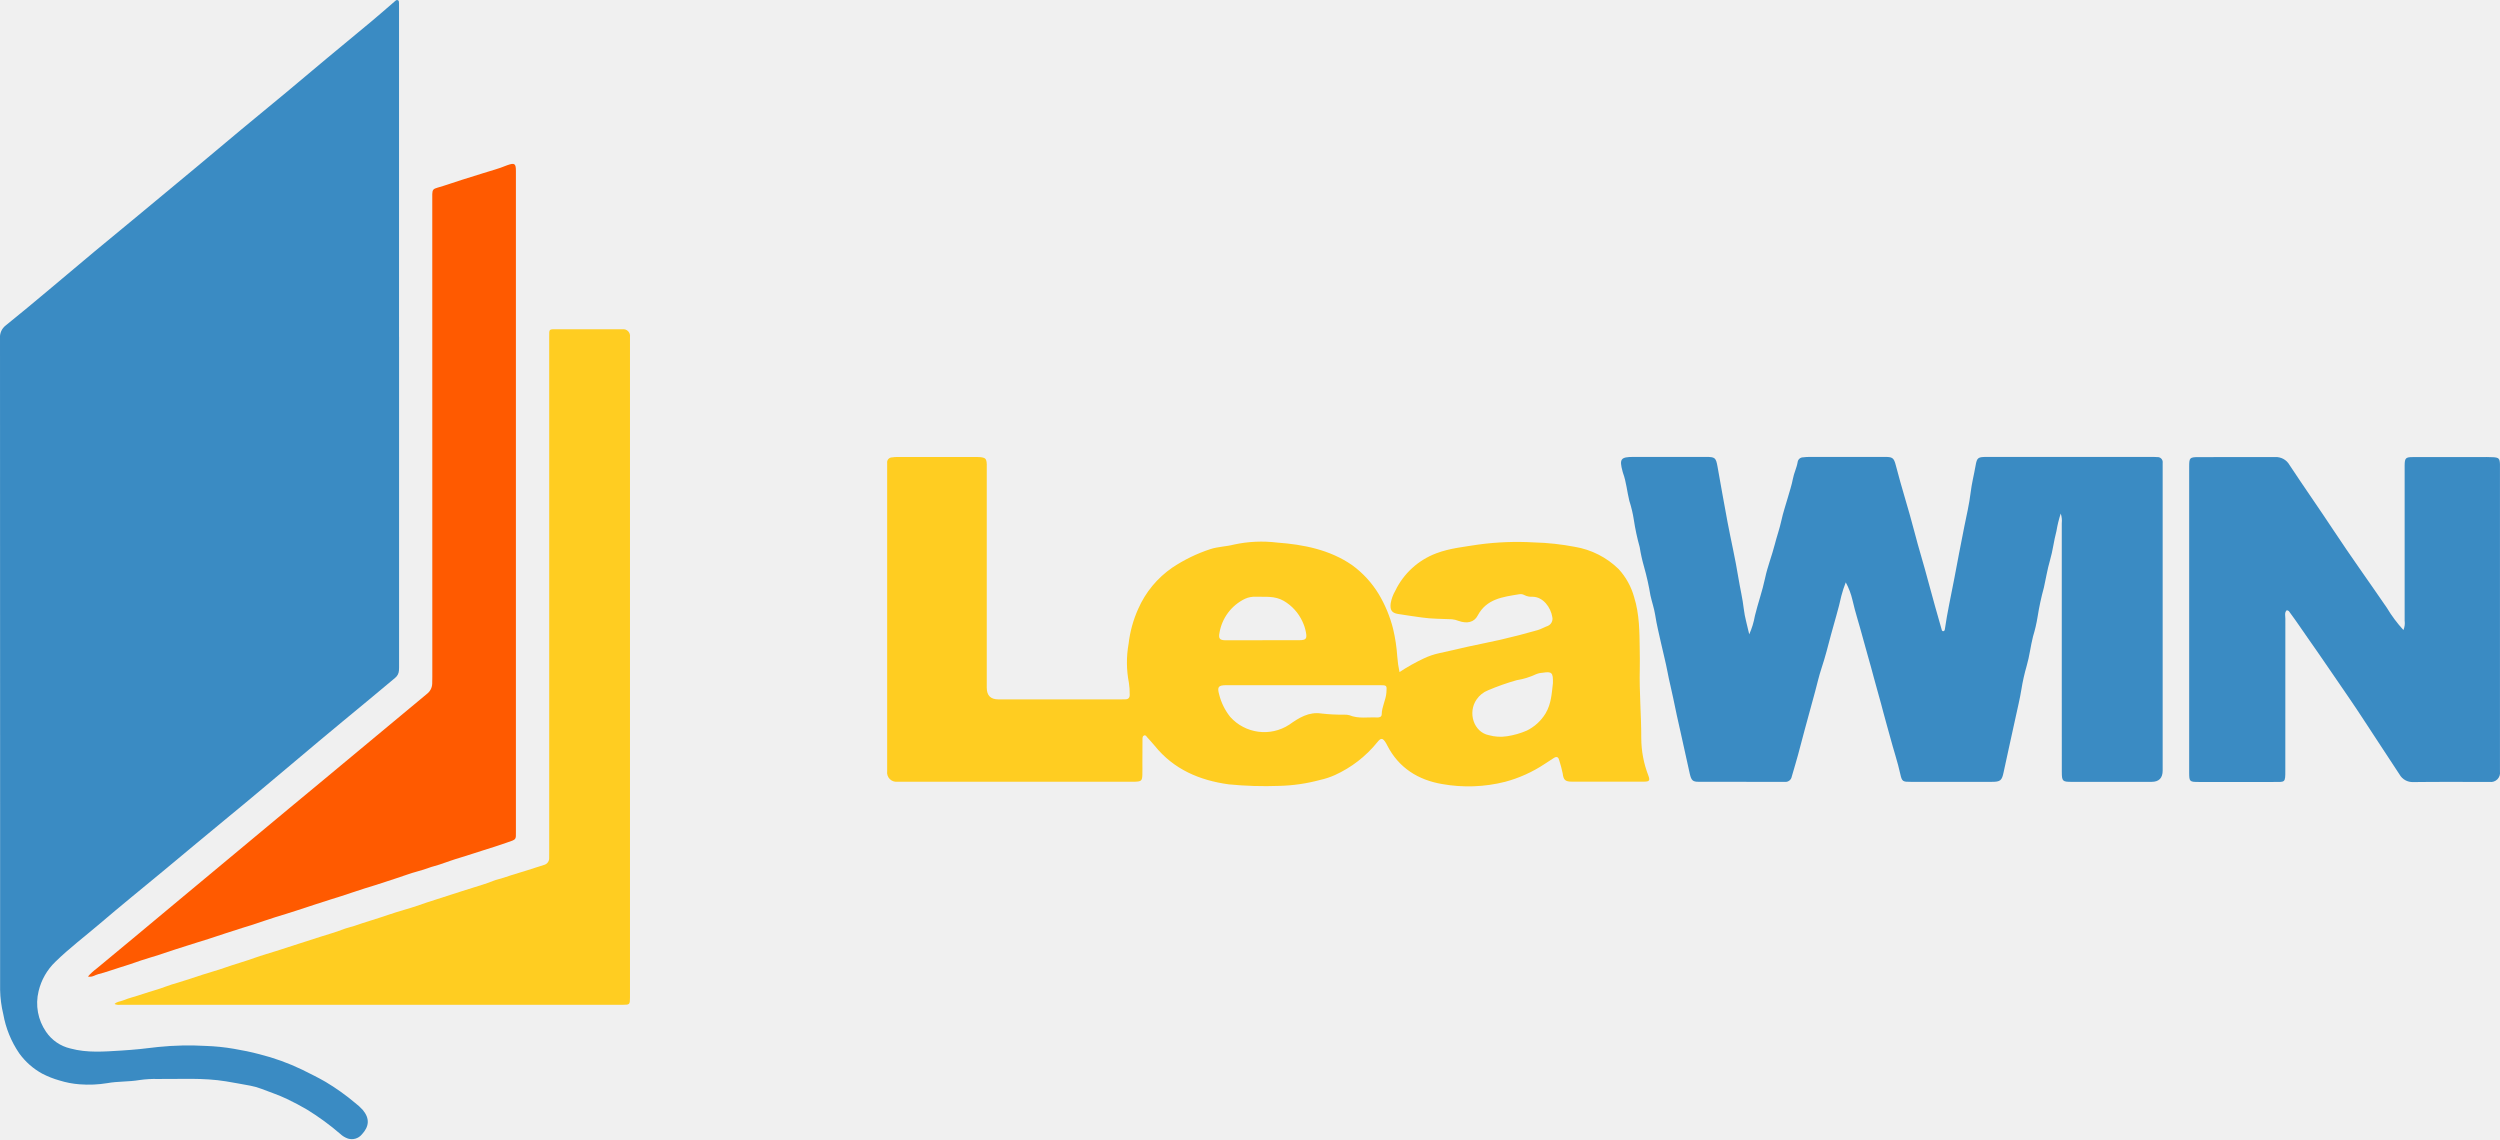
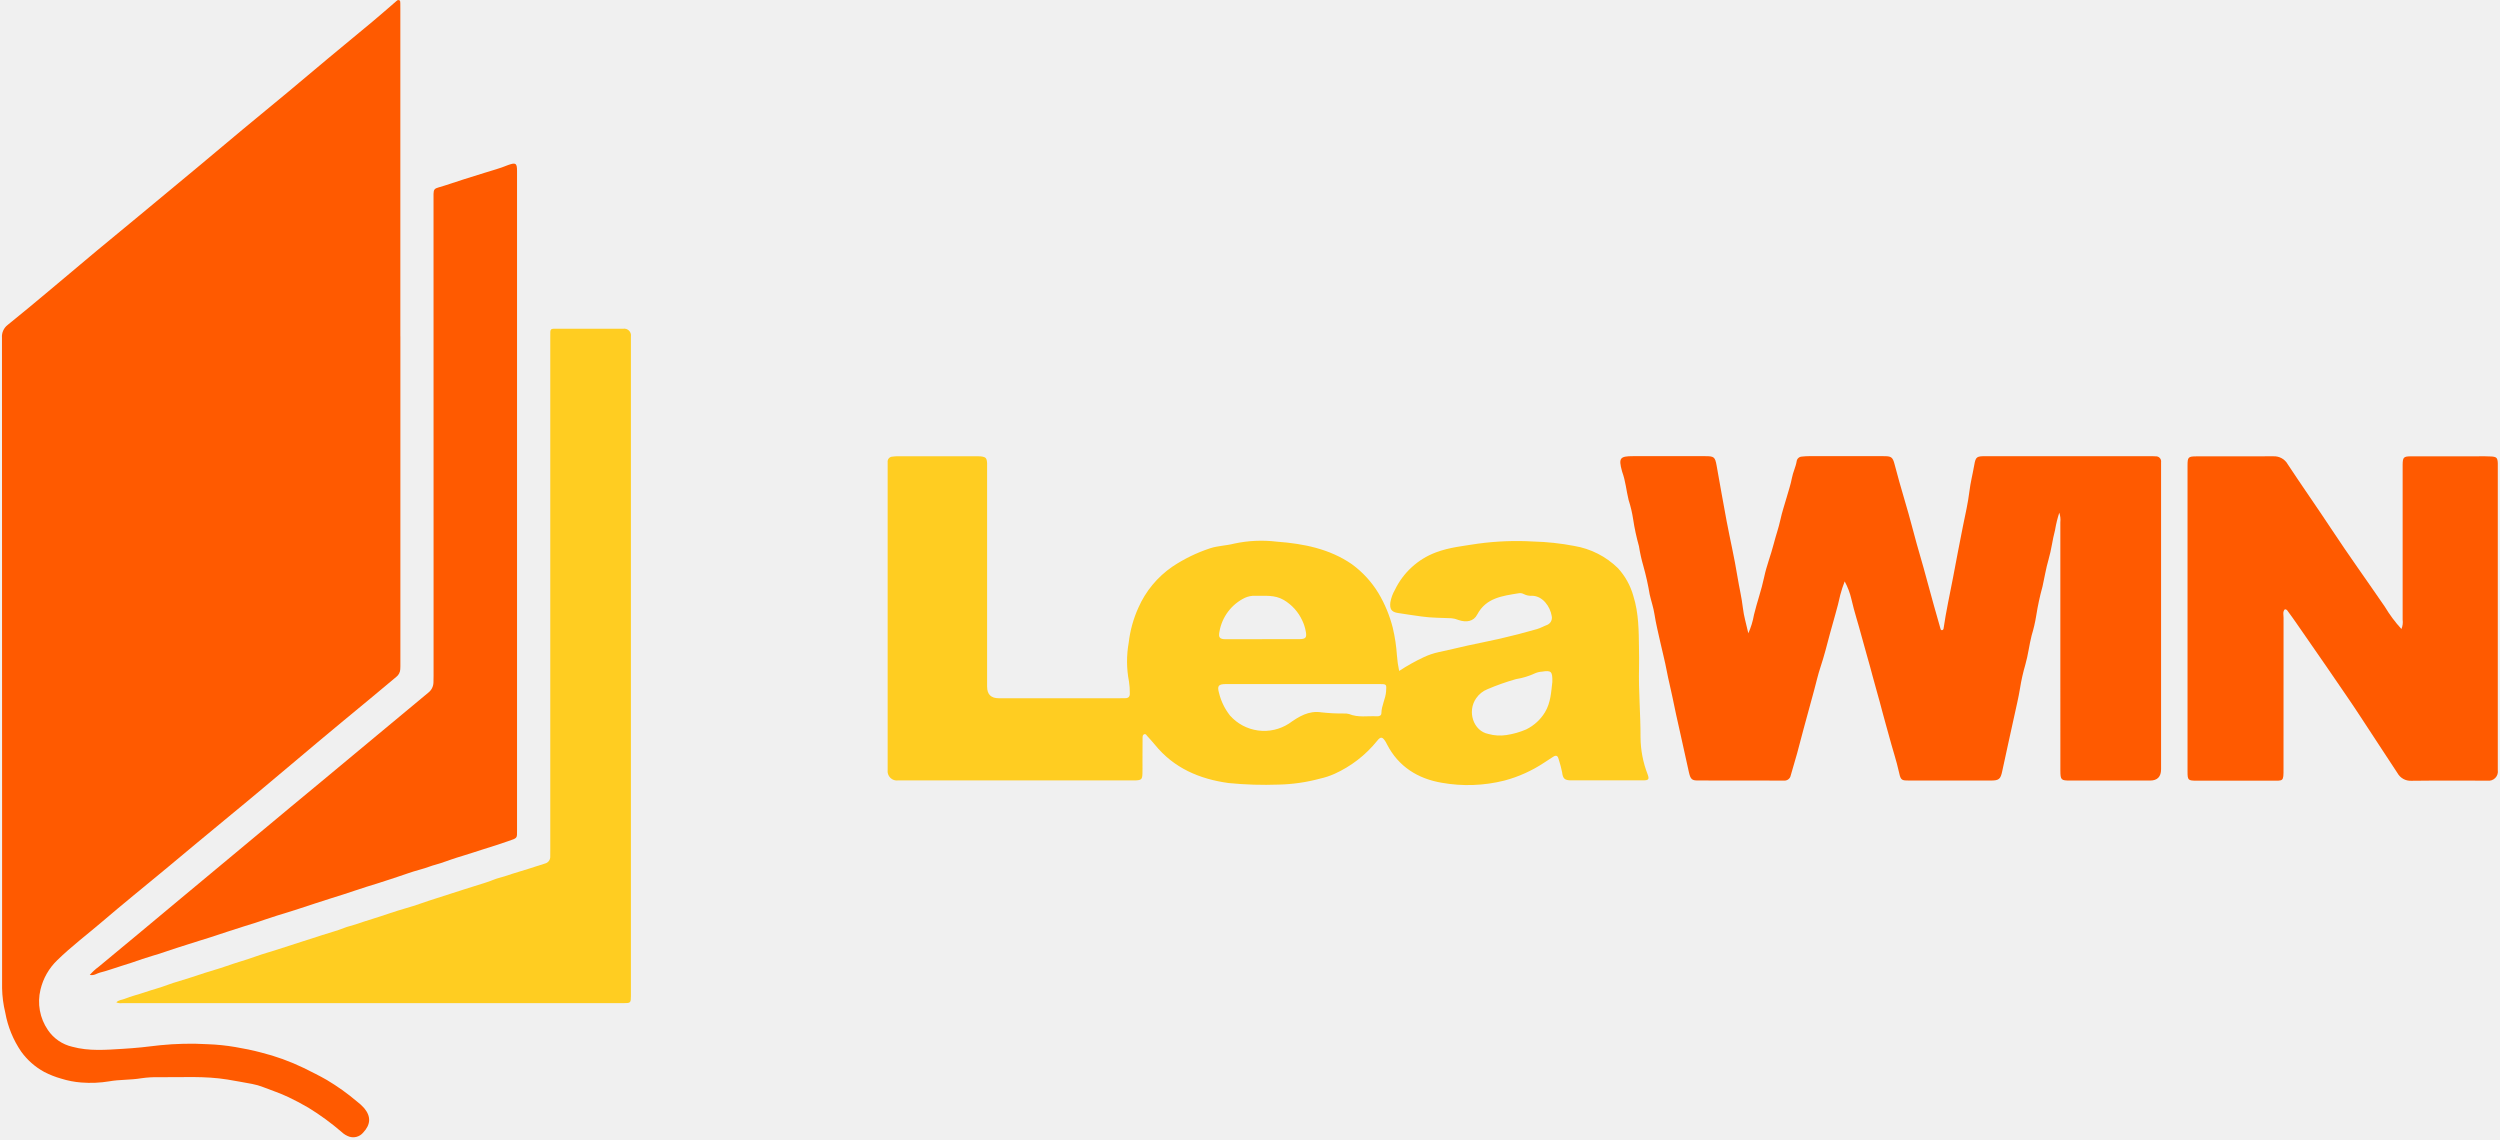
- <svg xmlns="http://www.w3.org/2000/svg" width="632.953" height="288.406" viewBox="0 0 632.953 288.406">
-   <g id="app_logo" transform="translate(178.125 -291.062)">
-     <g id="LeaWIN" transform="translate(-178.125 291.062)">
-       <g id="Group_107" data-name="Group 107" transform="translate(0 0)">
-         <path id="Path_5592" data-name="Path 5592" d="M193.737,85.256V168.21c0,.519.011,1.044-.033,1.563a2.57,2.57,0,0,1-.972,1.85c-4.4,3.678-8.8,7.357-13.233,10.991-4.065,3.33-8.063,6.744-12.09,10.113-5.556,4.65-11.073,9.345-16.679,13.929s-11.134,9.251-16.712,13.868c-5.33,4.413-10.709,8.765-15.967,13.261-3.778,3.231-7.76,6.23-11.322,9.709a15.166,15.166,0,0,0-4.258,7.45,12.76,12.76,0,0,0,1.889,10.284,10.239,10.239,0,0,0,6.164,4.225c4.258,1.16,8.566.784,12.868.525,3.143-.188,6.291-.514,9.395-.911a76.221,76.221,0,0,1,12.084-.26,51.625,51.625,0,0,1,7,.718c2.182.37,4.374.806,6.517,1.381a56.439,56.439,0,0,1,10.83,3.921c1.988.994,3.988,1.961,5.91,3.076a56.512,56.512,0,0,1,7.478,5.33A13.926,13.926,0,0,1,184.541,281c1.8,2.154,1.679,4.192-.271,6.258a3.283,3.283,0,0,1-3.468,1.005,5.314,5.314,0,0,1-1.927-1.16,64.376,64.376,0,0,0-8.461-6.191c-1.635-.967-3.325-1.845-5.048-2.673-2.082-1-4.269-1.712-6.407-2.546a15.665,15.665,0,0,0-2.855-.817c-2.071-.37-4.148-.773-6.224-1.11-5.738-.933-11.493-.541-17.237-.591a26.858,26.858,0,0,0-4.672.276c-2.69.453-5.44.293-8.086.773a29.223,29.223,0,0,1-7.031.3,22.658,22.658,0,0,1-5.12-.983,23.048,23.048,0,0,1-4.313-1.7,17.585,17.585,0,0,1-5.849-5.158,25.421,25.421,0,0,1-4.037-9.892,28.58,28.58,0,0,1-.806-6.175v-42.8q0-61.073-.028-122.151a3.74,3.74,0,0,1,1.464-3.286c3.7-2.96,7.323-6.014,10.963-9.052,3.849-3.214,7.677-6.462,11.526-9.676,3.612-3.01,7.252-5.981,10.869-8.98q7.5-6.205,14.978-12.432c3.789-3.159,7.555-6.351,11.35-9.5,3.728-3.1,7.489-6.164,11.217-9.267,3.457-2.872,6.882-5.783,10.333-8.66,3.756-3.132,7.544-6.224,11.294-9.361,1.983-1.657,3.927-3.358,5.876-5.048.249-.215.48-.492.823-.37.37.133.315.519.326.828.017.4.006.8.006,1.2v83.2Z" transform="translate(-92.7 0.004)" fill="#3a8bc3" />
-         <path id="Path_5593" data-name="Path 5593" d="M133.01,280.87a14.255,14.255,0,0,1,2.27-2.077c3.259-2.734,6.55-5.429,9.82-8.146q5.542-4.606,11.073-9.234,5.31-4.424,10.626-8.842l11.085-9.229q2.974-2.477,5.948-4.954,3.894-3.231,7.793-6.456,7.149-5.94,14.293-11.885,6.462-5.377,12.929-10.748a3.368,3.368,0,0,0,1.326-2.574c.022-.6.028-1.2.028-1.8q0-60.476-.011-120.947c0-.4-.006-.8,0-1.2.028-1.082.26-1.342,1.348-1.646,2.1-.591,4.142-1.348,6.219-1.994,1.778-.558,3.562-1.1,5.341-1.673,1.961-.63,3.971-1.132,5.871-1.933a1.581,1.581,0,0,1,.226-.083c1.861-.646,2.171-.431,2.171,1.513V244.071c0,2.226.188,2.032-2.325,2.9-2.021.7-4.054,1.364-6.092,1.988-1.823.558-3.612,1.2-5.446,1.734-1.861.541-3.689,1.21-5.528,1.839-.862.3-1.756.475-2.618.8-1.856.7-3.816,1.1-5.678,1.778-1.745.641-3.535,1.16-5.291,1.767-1.718.591-3.474,1.11-5.219,1.651-2,.624-3.988,1.337-5.987,1.972-.906.287-1.817.569-2.728.856-2.833.889-5.65,1.834-8.472,2.756-1.806.591-3.629,1.154-5.457,1.707-1.933.585-3.827,1.3-5.755,1.911-.867.276-1.745.541-2.618.812-2.872.895-5.722,1.861-8.583,2.795-1.845.6-3.722,1.138-5.567,1.751-1.878.619-3.783,1.176-5.65,1.839-1.077.381-2.182.735-3.292,1.049-1.823.525-3.612,1.165-5.407,1.784-.823.282-1.668.541-2.491.79-1.861.563-3.684,1.27-5.573,1.729-.8.193-1.469.834-2.574.585Z" transform="translate(-110.747 -33.628)" fill="#ff5a00" />
-         <path id="Path_5594" data-name="Path 5594" d="M145.21,321.752c.641-.63,1.464-.613,2.121-.884,1.646-.674,3.408-1.072,5.1-1.657,1.95-.674,3.96-1.171,5.887-1.916.845-.326,1.734-.591,2.607-.845,2.248-.663,4.468-1.414,6.688-2.148,1.773-.585,3.59-1.049,5.346-1.679,2.579-.922,5.225-1.629,7.8-2.568,1.712-.624,3.49-1.088,5.225-1.662,2.032-.668,4.081-1.292,6.114-1.972,1.729-.58,3.485-1.1,5.219-1.679,1.922-.635,3.888-1.132,5.771-1.889.878-.353,1.828-.525,2.734-.84,2.888-1,5.832-1.834,8.721-2.839,2.59-.9,5.263-1.552,7.843-2.469s5.214-1.69,7.809-2.557c1.839-.613,3.711-1.176,5.562-1.773,1.773-.574,3.573-1.06,5.3-1.773.839-.348,1.751-.5,2.623-.8,2.629-.906,5.319-1.629,7.959-2.518.757-.254,1.524-.458,2.27-.723a1.742,1.742,0,0,0,1.342-1.767c-.011-.519.006-1.044.006-1.563V153.021c0-2.253-.16-2.093,2.071-2.093h16.469a1.714,1.714,0,0,1,1.911,1.961v167.24c-.011,1.767-.072,1.834-1.823,1.834h-127.2a2.688,2.688,0,0,1-1.475-.2Z" transform="translate(-116.209 -67.568)" fill="#ffcd21" />
-       </g>
-       <path id="Path_5595" data-name="Path 5595" d="M129.722,647.037a50.267,50.267,0,0,1,6.167-3.454,17.853,17.853,0,0,1,3.813-1.3c2.411-.5,4.815-1.1,7.21-1.638,2.737-.611,5.507-1.124,8.236-1.752q4.8-1.1,9.523-2.46c.888-.261,1.711-.749,2.6-1.075a1.965,1.965,0,0,0,1.116-2.224c-.391-2.436-2.305-5.124-4.994-5.149a3.869,3.869,0,0,1-2.061-.415,2.008,2.008,0,0,0-1.385-.212c-4.057.676-8.2,1.124-10.46,5.4-.9,1.711-2.7,2.1-4.823,1.344a5.857,5.857,0,0,0-1.7-.416c-2.534-.122-5.1-.081-7.6-.448-2.029-.293-4.057-.562-6.077-.9-1.589-.269-2.02-1.051-1.825-2.68a9.517,9.517,0,0,1,1.149-3.153,18.9,18.9,0,0,1,10.411-9.523c3.446-1.3,7.047-1.629,10.631-2.208a72.924,72.924,0,0,1,14.094-.546,63.5,63.5,0,0,1,10.322,1.116,20.731,20.731,0,0,1,11.128,5.654,17.38,17.38,0,0,1,3.894,7.047c1.369,4.35,1.369,8.831,1.426,13.32.016,1.6.057,3.193.016,4.79-.155,5.906.391,11.8.375,17.711a26.461,26.461,0,0,0,1.776,9.344c.489,1.3.318,1.58-1.092,1.589q-9.128.037-18.265,0c-1.646,0-2.118-.432-2.305-2.053a31.234,31.234,0,0,0-.855-3.25c-.187-.807-.546-1.279-1.491-.627-.725.5-1.475.961-2.216,1.442a33.965,33.965,0,0,1-10.037,4.53,37.824,37.824,0,0,1-15.951.562c-6.012-1.026-10.957-4.073-13.866-9.751-.106-.212-.212-.424-.334-.627-.815-1.328-1.271-1.393-2.2-.2a29.455,29.455,0,0,1-10.778,8.326,19.429,19.429,0,0,1-3.658,1.206,43.819,43.819,0,0,1-10.444,1.515,93.761,93.761,0,0,1-12.749-.391c-7.365-1.018-13.9-3.78-18.721-9.76-.587-.733-1.246-1.4-1.866-2.11-.228-.261-.4-.66-.823-.505-.391.147-.4.562-.407.912-.016,2.012-.024,4.016-.024,6.029,0,1,.024,2.012-.008,3.014-.049,1.491-.269,1.686-1.8,1.752-.35.016-.709,0-1.067,0H2.66a2.363,2.363,0,0,1-2.68-2.656v-76.8c0-.415.024-.831,0-1.238a1.254,1.254,0,0,1,1.246-1.418,8.96,8.96,0,0,1,1.238-.1h20.22a8.1,8.1,0,0,1,.888.033c1.336.163,1.564.424,1.629,1.825.024.53,0,1.067,0,1.6v54.981q0,2.925,2.957,2.933h30.68c.473,0,.945-.016,1.418-.016.823,0,1.173-.448,1.132-1.238a17.382,17.382,0,0,0-.212-3,26.821,26.821,0,0,1-.065-9.841,29.766,29.766,0,0,1,2.436-8.831A24.716,24.716,0,0,1,72.191,620.6a39.656,39.656,0,0,1,9.6-4.668c1.988-.644,4.065-.652,6.02-1.165a32.728,32.728,0,0,1,10.892-.5c6.7.5,13.312,1.792,18.982,5.7a25.287,25.287,0,0,1,6.77,7.373,32.739,32.739,0,0,1,3.625,8.782,42.465,42.465,0,0,1,1.051,6.982,28.6,28.6,0,0,0,.562,3.927Zm-24.407,3.34q-9.751,0-19.495,0c-1.98,0-2.322.44-1.784,2.346a14.853,14.853,0,0,0,2.794,5.67,11.57,11.57,0,0,0,14.925,2c2.5-1.776,4.986-3.34,8.212-2.843a46.933,46.933,0,0,0,5.654.293,4.171,4.171,0,0,1,1.4.138c2.281.945,4.66.448,7,.57.562.033,1.165-.138,1.173-.807.024-1.923,1.059-3.617,1.189-5.515.122-1.833.171-1.849-1.752-1.857q-9.666-.012-19.324,0Zm63.226-.521c.065-2.7-.277-3.006-2.639-2.623a4.876,4.876,0,0,0-1.711.4,18.339,18.339,0,0,1-4.839,1.483,60,60,0,0,0-7.267,2.566,6.3,6.3,0,0,0-2.851,2.281c-2.363,3.365-.709,8.326,3.079,9.067a10.776,10.776,0,0,0,4.587.277,20.277,20.277,0,0,0,5.026-1.434,11.493,11.493,0,0,0,4.741-4.334c1.483-2.444,1.58-5.246,1.874-7.674ZM94.953,639v-.016c3.128,0,6.265.016,9.393,0,1.67-.008,1.988-.375,1.654-2.029a10.7,10.7,0,0,0-.872-2.688,11.709,11.709,0,0,0-4.733-5.238c-2.3-1.32-4.668-.978-7.055-1.043a5.9,5.9,0,0,0-2.77.521,11.714,11.714,0,0,0-6.444,8.562c-.31,1.5.041,1.931,1.6,1.939,3.071.024,6.143,0,9.222,0Z" transform="translate(224.63 -476.899)" fill="#ffcd21" />
-       <path id="Path_5596" data-name="Path 5596" d="M339.371,606.916a29.9,29.9,0,0,0-1.075,4.407c-.66,2.444-.921,5-1.637,7.422-.668,2.265-1.018,4.595-1.54,6.884a67.2,67.2,0,0,0-1.6,7.422,37.068,37.068,0,0,1-1.157,4.977c-.627,2.46-.888,4.986-1.6,7.422a49.321,49.321,0,0,0-1.352,6.036c-.383,2.4-.978,4.741-1.475,7.1-.978,4.611-2.061,9.206-3.022,13.833-.432,2.086-.831,2.42-2.965,2.42h-20.57c-1.914,0-2.2-.033-2.607-1.914-.692-3.177-1.751-6.248-2.574-9.385-.546-2.094-1.2-4.187-1.727-6.273-.75-2.974-1.654-5.906-2.428-8.872-.88-3.413-1.923-6.786-2.819-10.191-.823-3.136-1.857-6.216-2.574-9.385a17.922,17.922,0,0,0-1.7-4.489,31.041,31.041,0,0,0-1.116,3.422c-.7,3.291-1.735,6.493-2.591,9.727-.766,2.892-1.5,5.809-2.452,8.66-.627,1.9-1.067,3.862-1.589,5.8-.88,3.226-1.768,6.46-2.639,9.686-.57,2.1-1.1,4.22-1.678,6.322-.513,1.866-1.075,3.723-1.613,5.581a1.621,1.621,0,0,1-1.792,1.32c-7.275-.033-14.542-.008-21.817-.024-1.426,0-1.809-.334-2.2-2.012-.375-1.6-.7-3.226-1.067-4.831-.415-1.833-.807-3.674-1.222-5.515-.66-2.925-1.32-5.857-1.906-8.8-.44-2.191-1.018-4.358-1.426-6.558-.464-2.485-1.116-4.937-1.662-7.405-.521-2.354-1.108-4.7-1.475-7.088-.261-1.7-.839-3.316-1.206-4.978a66.694,66.694,0,0,0-1.613-7.234,40.494,40.494,0,0,1-1.108-4.994,56.949,56.949,0,0,1-1.483-6.908,30.751,30.751,0,0,0-1.141-4.807c-.578-2.346-.766-4.782-1.6-7.055-.041-.114-.065-.228-.1-.342-.872-3.234-.5-3.723,2.819-3.723h18.265c2.3,0,2.534.187,2.933,2.379.847,4.7,1.654,9.409,2.542,14.1s1.98,9.336,2.737,14.045c.432,2.68,1.083,5.312,1.393,8.024.228,2.02.847,3.992,1.369,6.371a19.707,19.707,0,0,0,1.434-4.684c.774-3.2,1.9-6.305,2.582-9.548.6-2.868,1.711-5.629,2.436-8.472.521-2.053,1.246-4.049,1.694-6.134.415-1.947,1.075-3.845,1.621-5.768.448-1.589.986-3.153,1.287-4.766.269-1.466.969-2.786,1.206-4.252a1.383,1.383,0,0,1,1.352-1.189,14.2,14.2,0,0,1,1.768-.106h18.8c2.028,0,2.42.122,2.933,2.134,1.442,5.637,3.259,11.185,4.709,16.823,1.083,4.212,2.4,8.358,3.5,12.57,1.092,4.147,2.3,8.277,3.462,12.407.024.081.171.138.269.2a.458.458,0,0,0,.464-.432c.619-4.31,1.572-8.562,2.387-12.839.839-4.4,1.654-8.806,2.542-13.189.578-2.876,1.263-5.743,1.613-8.676.269-2.281.855-4.513,1.246-6.786.358-2.1.668-2.2,2.9-2.208h41.5c.53,0,1.067,0,1.6.041a1.29,1.29,0,0,1,1.369,1.483c-.016.472,0,.945,0,1.417v76.44q0,2.876-2.8,2.884h-20.22c-2.338,0-2.509-.147-2.517-2.525-.016-7.682,0-15.373-.008-23.055v-39.9a5.828,5.828,0,0,0-.253-2.428Z" transform="translate(182.362 -476.892)" fill="#3a8bc3" />
-       <path id="Path_5597" data-name="Path 5597" d="M458.886,636.382a4.546,4.546,0,0,0,.293-2.33q.012-18.978,0-37.947v-1.418c.033-1.8.244-2.053,2.061-2.061,5.678-.024,11.348-.008,17.026-.008,1.124,0,2.248-.032,3.365.041,1.4.09,1.613.35,1.678,1.727.024.415,0,.831,0,1.238v76.6a2.33,2.33,0,0,1-2.615,2.648c-6.444,0-12.888-.049-19.332.033a3.8,3.8,0,0,1-3.487-1.939c-1.841-2.778-3.658-5.58-5.491-8.367-2.477-3.756-4.9-7.552-7.454-11.259-3.438-4.978-6.81-10-10.3-14.949-1.483-2.11-2.908-4.261-4.448-6.33-.212-.285-.334-.635-.864-.652-.6.578-.342,1.393-.342,2.11q-.024,19.149-.008,38.305c0,3.373.016,3.047-3.128,3.055q-9.4.012-18.794,0c-2.322,0-2.42-.1-2.42-2.379v-77.49c0-2.183.139-2.371,2.289-2.379,6.5-.024,13,0,19.5-.016a3.957,3.957,0,0,1,3.617,2.012c3.625,5.507,7.422,10.9,11.055,16.407,4.4,6.672,9.067,13.149,13.58,19.739a34.462,34.462,0,0,0,4.179,5.613Z" transform="translate(149.632 -476.899)" fill="#3a8bc3" />
-     </g>
+ <svg xmlns="http://www.w3.org/2000/svg" width="634" height="289" viewBox="0 0 634 289" fill="none">
+   <g clip-path="url(#clip0_1_173)">
+     <path d="M101.537 85.26V168.214C101.537 168.733 101.548 169.258 101.504 169.777C101.481 170.136 101.382 170.487 101.215 170.805C101.047 171.124 100.815 171.404 100.532 171.627C96.132 175.305 91.732 178.984 87.299 182.618C83.234 185.948 79.236 189.362 75.209 192.731C69.653 197.381 64.136 202.076 58.53 206.66C52.924 211.244 47.396 215.911 41.818 220.528C36.488 224.941 31.109 229.293 25.851 233.789C22.073 237.02 18.091 240.019 14.529 243.498C12.422 245.52 10.944 248.107 10.271 250.948C9.842 252.698 9.788 254.52 10.114 256.292C10.439 258.065 11.137 259.748 12.16 261.232C13.609 263.367 15.81 264.876 18.324 265.457C22.582 266.617 26.89 266.241 31.192 265.982C34.335 265.794 37.483 265.468 40.587 265.071C44.602 264.665 48.642 264.578 52.671 264.811C55.018 264.891 57.357 265.131 59.671 265.529C61.853 265.899 64.045 266.335 66.188 266.91C69.922 267.844 73.551 269.158 77.018 270.831C79.006 271.825 81.006 272.792 82.928 273.907C85.561 275.478 88.062 277.26 90.406 279.237C91.105 279.764 91.753 280.355 92.341 281.004C94.141 283.158 94.02 285.196 92.07 287.262C91.653 287.75 91.103 288.105 90.487 288.284C89.87 288.463 89.215 288.457 88.602 288.267C87.884 288.022 87.227 287.627 86.675 287.107C84.028 284.817 81.198 282.746 78.214 280.916C76.579 279.949 74.889 279.071 73.166 278.243C71.084 277.243 68.897 276.531 66.759 275.697C65.835 275.335 64.879 275.061 63.904 274.88C61.833 274.51 59.756 274.107 57.68 273.77C51.942 272.837 46.187 273.229 40.443 273.179C38.881 273.135 37.317 273.227 35.771 273.455C33.081 273.908 30.331 273.748 27.685 274.228C25.362 274.611 23.001 274.712 20.654 274.528C18.915 274.398 17.197 274.069 15.534 273.545C14.043 273.125 12.598 272.555 11.221 271.845C8.91 270.585 6.911 268.822 5.372 266.687C3.341 263.713 1.965 260.341 1.335 256.795C0.842 254.772 0.572 252.702 0.529 250.62V207.82C0.529 167.105 0.52 126.388 0.501 85.669C0.449 85.042 0.556 84.413 0.812 83.838C1.068 83.264 1.464 82.763 1.965 82.383C5.665 79.423 9.288 76.369 12.928 73.331C16.777 70.117 20.605 66.869 24.454 63.655C28.066 60.645 31.706 57.674 35.323 54.675C40.323 50.538 45.316 46.394 50.301 42.243C54.09 39.084 57.856 35.892 61.651 32.743C65.379 29.643 69.14 26.579 72.868 23.476C76.325 20.604 79.75 17.693 83.201 14.816C86.957 11.684 90.745 8.592 94.495 5.455C96.478 3.798 98.422 2.097 100.371 0.407C100.62 0.192 100.851 -0.085 101.194 0.037C101.564 0.17 101.509 0.556 101.52 0.865C101.537 1.265 101.526 1.665 101.526 2.065V85.265L101.537 85.26Z" fill="#FF5A00" />
+     <path d="M22.763 247.242C23.442 246.47 24.204 245.773 25.033 245.165C28.292 242.431 31.583 239.736 34.853 237.019C38.548 233.948 42.239 230.87 45.926 227.785C49.466 224.836 53.008 221.888 56.552 218.943L67.637 209.714C69.62 208.063 71.602 206.411 73.585 204.76C76.181 202.606 78.779 200.454 81.378 198.304C86.144 194.344 90.908 190.382 95.671 186.419C99.979 182.834 104.289 179.252 108.6 175.671C108.999 175.368 109.324 174.979 109.554 174.534C109.783 174.089 109.91 173.598 109.926 173.097C109.948 172.497 109.954 171.897 109.954 171.297C109.954 130.98 109.95 90.664 109.943 50.35C109.943 49.95 109.937 49.55 109.943 49.15C109.971 48.068 110.203 47.808 111.291 47.504C113.391 46.913 115.433 46.156 117.51 45.51C119.288 44.952 121.072 44.41 122.851 43.837C124.812 43.207 126.822 42.705 128.722 41.904C128.795 41.871 128.871 41.843 128.948 41.821C130.809 41.175 131.119 41.39 131.119 43.334V210.443C131.119 212.669 131.307 212.475 128.794 213.343C126.773 214.043 124.74 214.707 122.702 215.331C120.879 215.889 119.09 216.531 117.256 217.065C115.395 217.606 113.567 218.275 111.728 218.904C110.866 219.204 109.972 219.379 109.11 219.704C107.254 220.404 105.294 220.804 103.432 221.482C101.687 222.123 99.897 222.642 98.141 223.249C96.423 223.84 94.667 224.359 92.922 224.9C90.922 225.524 88.934 226.237 86.935 226.872C86.029 227.159 85.118 227.441 84.207 227.728C81.374 228.617 78.557 229.562 75.735 230.484C73.929 231.075 72.106 231.638 70.278 232.191C68.345 232.776 66.451 233.491 64.523 234.102C63.656 234.378 62.778 234.643 61.905 234.914C59.033 235.809 56.183 236.775 53.322 237.709C51.477 238.309 49.6 238.847 47.755 239.46C45.877 240.079 43.972 240.636 42.105 241.299C41.028 241.68 39.923 242.034 38.813 242.348C36.99 242.873 35.201 243.513 33.406 244.132C32.583 244.414 31.738 244.673 30.915 244.922C29.054 245.485 27.231 246.192 25.342 246.651C24.542 246.844 23.873 247.485 22.768 247.236L22.763 247.242Z" fill="#FF5A00" />
+     <path d="M29.501 254.184C30.142 253.554 30.965 253.571 31.622 253.3C33.268 252.626 35.03 252.228 36.722 251.643C38.672 250.969 40.682 250.472 42.609 249.727C43.454 249.401 44.343 249.136 45.216 248.882C47.464 248.219 49.684 247.468 51.904 246.734C53.677 246.149 55.494 245.685 57.25 245.055C59.829 244.133 62.475 243.426 65.05 242.487C66.762 241.863 68.54 241.399 70.275 240.825C72.307 240.157 74.356 239.533 76.389 238.853C78.118 238.273 79.874 237.753 81.608 237.174C83.53 236.539 85.496 236.042 87.379 235.285C88.257 234.932 89.207 234.76 90.113 234.445C93.001 233.445 95.945 232.611 98.834 231.606C101.424 230.706 104.097 230.054 106.677 229.137C109.257 228.22 111.891 227.447 114.486 226.58C116.325 225.967 118.197 225.404 120.048 224.807C121.821 224.233 123.621 223.747 125.348 223.034C126.187 222.686 127.099 222.534 127.971 222.234C130.6 221.328 133.29 220.605 135.93 219.716C136.687 219.462 137.454 219.258 138.2 218.993C138.594 218.9 138.944 218.673 139.189 218.351C139.434 218.028 139.559 217.631 139.542 217.226C139.531 216.707 139.548 216.182 139.548 215.663V85.453C139.548 83.2 139.388 83.36 141.619 83.36H158.088C158.351 83.326 158.619 83.354 158.87 83.442C159.12 83.529 159.347 83.674 159.532 83.864C159.718 84.054 159.856 84.285 159.937 84.537C160.018 84.79 160.039 85.059 159.999 85.321V252.561C159.988 254.328 159.927 254.395 158.176 254.395H30.976C30.475 254.468 29.964 254.399 29.501 254.195V254.184Z" fill="#FFCD21" />
+     <path d="M354.852 170.138C356.824 168.843 358.885 167.689 361.019 166.684C362.237 166.108 363.516 165.672 364.832 165.384C367.243 164.884 369.647 164.284 372.042 163.746C374.779 163.135 377.549 162.622 380.278 161.994C383.478 161.261 386.652 160.441 389.801 159.534C390.689 159.273 391.512 158.785 392.401 158.459C392.815 158.274 393.152 157.951 393.356 157.546C393.559 157.141 393.616 156.677 393.517 156.235C393.126 153.799 391.212 151.111 388.523 151.086C387.811 151.14 387.098 150.997 386.462 150.671C386.041 150.436 385.549 150.361 385.077 150.459C381.02 151.135 376.877 151.583 374.617 155.859C373.717 157.57 371.917 157.959 369.794 157.203C369.251 156.98 368.678 156.84 368.094 156.787C365.56 156.665 362.994 156.706 360.494 156.339C358.465 156.046 356.437 155.777 354.417 155.439C352.828 155.17 352.397 154.388 352.592 152.759C352.785 151.648 353.174 150.581 353.741 149.606C355.852 145.207 359.582 141.794 364.152 140.083C367.598 138.783 371.199 138.454 374.783 137.875C379.452 137.238 384.172 137.055 388.877 137.329C392.342 137.419 395.795 137.792 399.199 138.445C403.401 139.142 407.287 141.116 410.327 144.099C412.159 146.111 413.492 148.525 414.221 151.146C415.59 155.496 415.59 159.977 415.647 164.466C415.663 166.066 415.704 167.659 415.663 169.256C415.508 175.162 416.054 181.056 416.038 186.967C416.061 190.163 416.662 193.329 417.814 196.311C418.303 197.611 418.132 197.891 416.722 197.9C410.637 197.925 404.548 197.925 398.457 197.9C396.811 197.9 396.339 197.468 396.152 195.847C395.926 194.749 395.64 193.664 395.297 192.597C395.11 191.79 394.751 191.318 393.806 191.97C393.081 192.47 392.331 192.931 391.59 193.412C388.513 195.458 385.123 196.988 381.553 197.942C376.337 199.262 370.898 199.453 365.602 198.504C359.59 197.478 354.645 194.431 351.736 188.753C351.63 188.541 351.524 188.329 351.402 188.126C350.587 186.798 350.131 186.733 349.202 187.926C346.309 191.505 342.618 194.357 338.424 196.252C337.248 196.774 336.022 197.178 334.766 197.458C331.358 198.382 327.852 198.891 324.322 198.973C320.068 199.132 315.809 199.002 311.573 198.582C304.208 197.564 297.673 194.802 292.852 188.822C292.265 188.089 291.606 187.422 290.986 186.712C290.758 186.451 290.586 186.052 290.163 186.207C289.772 186.354 289.763 186.769 289.756 187.119C289.74 189.131 289.732 191.135 289.732 193.148C289.732 194.148 289.756 195.16 289.724 196.162C289.675 197.653 289.455 197.848 287.924 197.914C287.574 197.93 287.215 197.914 286.857 197.914H227.79C227.428 197.966 227.059 197.934 226.711 197.819C226.364 197.705 226.048 197.511 225.788 197.254C225.528 196.996 225.332 196.682 225.214 196.336C225.097 195.989 225.061 195.62 225.11 195.258V118.458C225.11 118.043 225.134 117.627 225.11 117.22C225.087 117.043 225.101 116.863 225.153 116.692C225.205 116.52 225.293 116.362 225.411 116.228C225.529 116.094 225.675 115.986 225.838 115.913C226 115.839 226.177 115.802 226.356 115.802C226.766 115.74 227.18 115.707 227.594 115.702H247.814C248.11 115.697 248.407 115.708 248.702 115.735C250.038 115.898 250.266 116.159 250.331 117.56C250.355 118.09 250.331 118.627 250.331 119.16V174.141C250.331 176.091 251.317 177.069 253.288 177.074H283.968C284.441 177.074 284.913 177.058 285.386 177.058C286.209 177.058 286.559 176.61 286.518 175.82C286.534 174.816 286.463 173.812 286.306 172.82C285.678 169.572 285.656 166.235 286.241 162.979C286.592 159.927 287.414 156.948 288.677 154.148C290.528 149.928 293.522 146.309 297.321 143.701C300.296 141.719 303.525 140.149 306.921 139.033C308.909 138.389 310.986 138.381 312.941 137.868C316.518 137.093 320.2 136.924 323.833 137.368C330.533 137.868 337.145 139.16 342.815 143.068C345.54 145.05 347.842 147.557 349.585 150.441C351.214 153.176 352.435 156.135 353.21 159.223C353.754 161.517 354.105 163.852 354.261 166.205C354.357 167.525 354.545 168.838 354.823 170.132L354.852 170.138ZM330.445 173.478C323.944 173.478 317.446 173.478 310.95 173.478C308.97 173.478 308.628 173.918 309.166 175.824C309.68 177.893 310.633 179.826 311.96 181.494C313.8 183.554 316.315 184.887 319.053 185.254C321.79 185.621 324.568 184.997 326.885 183.494C329.385 181.718 331.871 180.154 335.097 180.651C336.974 180.862 338.862 180.96 340.751 180.944C341.222 180.91 341.696 180.957 342.151 181.082C344.432 182.027 346.811 181.53 349.151 181.652C349.713 181.685 350.316 181.514 350.324 180.845C350.348 178.922 351.383 177.228 351.513 175.33C351.635 173.497 351.684 173.481 349.761 173.473C343.317 173.465 336.876 173.465 330.437 173.473L330.445 173.478ZM393.671 172.957C393.736 170.257 393.394 169.951 391.032 170.334C390.442 170.363 389.862 170.498 389.321 170.734C387.784 171.45 386.156 171.949 384.482 172.217C382.007 172.916 379.58 173.773 377.215 174.783C376.06 175.245 375.068 176.039 374.364 177.064C372.001 180.429 373.655 185.39 377.443 186.131C378.934 186.552 380.499 186.647 382.03 186.408C383.76 186.149 385.45 185.667 387.056 184.974C389.016 184.009 390.661 182.506 391.797 180.64C393.28 178.196 393.377 175.394 393.671 172.966V172.957ZM320.083 162.101V162.085C323.211 162.085 326.348 162.101 329.476 162.085C331.146 162.077 331.464 161.71 331.13 160.056C330.959 159.125 330.666 158.221 330.258 157.368C329.257 155.177 327.604 153.347 325.525 152.13C323.225 150.81 320.857 151.152 318.47 151.087C317.518 151.034 316.568 151.213 315.7 151.608C314.022 152.42 312.562 153.62 311.442 155.109C310.321 156.598 309.572 158.333 309.256 160.17C308.946 161.67 309.297 162.101 310.856 162.109C313.927 162.133 316.999 162.109 320.078 162.109L320.083 162.101Z" fill="#FFCD21" />
+     <path d="M522.233 130.024C521.764 131.464 521.404 132.937 521.158 134.431C520.498 136.875 520.237 139.431 519.521 141.853C518.853 144.118 518.503 146.448 517.981 148.737C517.308 151.179 516.774 153.657 516.381 156.159C516.11 157.843 515.724 159.506 515.224 161.136C514.597 163.596 514.336 166.122 513.624 168.558C513.047 170.54 512.596 172.556 512.272 174.594C511.889 176.994 511.294 179.335 510.797 181.694C509.819 186.305 508.736 190.9 507.775 195.527C507.343 197.613 506.944 197.947 504.81 197.947H484.24C482.326 197.947 482.04 197.914 481.633 196.033C480.941 192.856 479.882 189.785 479.059 186.648C478.513 184.554 477.859 182.461 477.332 180.375C476.582 177.401 475.678 174.469 474.904 171.503C474.024 168.09 472.981 164.717 472.085 161.312C471.262 158.176 470.228 155.096 469.511 151.927C469.148 150.361 468.576 148.851 467.811 147.438C467.373 148.556 467.001 149.699 466.695 150.86C465.995 154.151 464.96 157.353 464.104 160.587C463.338 163.479 462.604 166.396 461.652 169.247C461.025 171.147 460.585 173.109 460.063 175.047C459.183 178.273 458.295 181.507 457.424 184.733C456.854 186.833 456.324 188.953 455.746 191.055C455.233 192.921 454.671 194.778 454.133 196.636C454.059 197.043 453.833 197.407 453.499 197.652C453.166 197.898 452.752 198.006 452.341 197.956C445.066 197.923 437.799 197.948 430.524 197.932C429.098 197.932 428.715 197.598 428.324 195.92C427.949 194.32 427.624 192.694 427.257 191.089C426.842 189.256 426.45 187.415 426.035 185.574C425.375 182.649 424.715 179.717 424.129 176.774C423.689 174.583 423.111 172.416 422.703 170.216C422.239 167.731 421.587 165.279 421.041 162.811C420.52 160.457 419.933 158.111 419.566 155.723C419.305 154.023 418.727 152.407 418.36 150.745C417.957 148.306 417.418 145.891 416.747 143.511C416.273 141.871 415.903 140.203 415.639 138.517C415.002 136.247 414.507 133.94 414.156 131.609C413.905 129.979 413.524 128.371 413.015 126.802C412.437 124.456 412.249 122.02 411.415 119.747C411.374 119.633 411.35 119.519 411.315 119.405C410.443 116.171 410.815 115.682 414.134 115.682H432.399C434.699 115.682 434.933 115.869 435.332 118.061C436.179 122.761 436.986 127.47 437.874 132.161C438.762 136.852 439.854 141.497 440.611 146.206C441.043 148.886 441.694 151.518 442.004 154.23C442.232 156.25 442.851 158.222 443.373 160.601C444.044 159.105 444.526 157.532 444.807 155.917C445.581 152.717 446.707 149.612 447.389 146.369C447.989 143.501 449.1 140.74 449.825 137.897C450.346 135.844 451.071 133.848 451.519 131.763C451.934 129.816 452.594 127.918 453.14 125.995C453.588 124.406 454.126 122.842 454.427 121.229C454.696 119.763 455.396 118.443 455.633 116.977C455.679 116.65 455.841 116.35 456.089 116.132C456.337 115.914 456.655 115.792 456.985 115.788C457.572 115.716 458.162 115.68 458.753 115.682H477.553C479.581 115.682 479.973 115.804 480.486 117.816C481.928 123.453 483.745 129.001 485.195 134.639C486.278 138.851 487.595 142.997 488.695 147.209C489.787 151.356 490.995 155.486 492.157 159.616C492.181 159.697 492.328 159.754 492.426 159.816C492.544 159.818 492.658 159.774 492.745 159.693C492.831 159.613 492.883 159.502 492.89 159.384C493.509 155.074 494.462 150.822 495.277 146.545C496.116 142.145 496.931 137.739 497.819 133.356C498.397 130.48 499.082 127.613 499.432 124.68C499.701 122.399 500.287 120.167 500.678 117.894C501.036 115.794 501.346 115.694 503.578 115.686H545.078C545.608 115.686 546.145 115.686 546.678 115.727C546.871 115.713 547.066 115.742 547.246 115.814C547.426 115.885 547.588 115.996 547.72 116.139C547.851 116.281 547.949 116.451 548.006 116.637C548.062 116.822 548.077 117.018 548.047 117.21C548.031 117.682 548.047 118.155 548.047 118.627V195.067C548.047 196.984 547.114 197.946 545.247 197.951H525.027C522.689 197.951 522.518 197.804 522.51 195.426C522.494 187.744 522.51 180.053 522.502 172.371V132.471C522.59 131.653 522.504 130.825 522.249 130.043L522.233 130.024Z" fill="#FF5A00" />
+     <path d="M609.018 159.483C609.318 158.745 609.419 157.942 609.311 157.153C609.319 144.501 609.319 131.852 609.311 119.206V117.788C609.344 115.988 609.555 115.735 611.372 115.727C617.05 115.703 622.72 115.719 628.398 115.719C629.522 115.719 630.646 115.687 631.763 115.76C633.163 115.85 633.376 116.11 633.441 117.487C633.465 117.902 633.441 118.318 633.441 118.725V195.325C633.493 195.682 633.462 196.046 633.35 196.389C633.238 196.732 633.047 197.044 632.794 197.301C632.54 197.558 632.23 197.752 631.889 197.869C631.548 197.985 631.184 198.021 630.826 197.973C624.382 197.973 617.938 197.924 611.494 198.006C610.79 198.038 610.091 197.873 609.476 197.531C608.86 197.189 608.351 196.682 608.007 196.067C606.166 193.289 604.349 190.487 602.516 187.7C600.039 183.944 597.616 180.148 595.062 176.441C591.624 171.463 588.252 166.441 584.762 161.492C583.279 159.382 581.854 157.231 580.314 155.162C580.102 154.877 579.98 154.527 579.45 154.51C578.85 155.088 579.108 155.903 579.108 156.62C579.092 169.386 579.089 182.154 579.1 194.925C579.1 198.298 579.116 197.972 575.972 197.98C569.705 197.988 563.441 197.988 557.178 197.98C554.856 197.98 554.758 197.88 554.758 195.601V118.111C554.758 115.928 554.897 115.74 557.047 115.732C563.547 115.708 570.047 115.732 576.547 115.716C577.277 115.685 578.001 115.856 578.64 116.211C579.278 116.567 579.806 117.091 580.164 117.728C583.789 123.235 587.586 128.628 591.219 134.135C595.619 140.807 600.286 147.284 604.799 153.874C605.998 155.882 607.398 157.763 608.978 159.487L609.018 159.483Z" fill="#FF5A00" />
  </g>
+   <defs>
+     <clipPath id="clip0_1_173">
+       <rect width="632.953" height="288.406" fill="white" transform="translate(0.5)" />
+     </clipPath>
+   </defs>
</svg>
